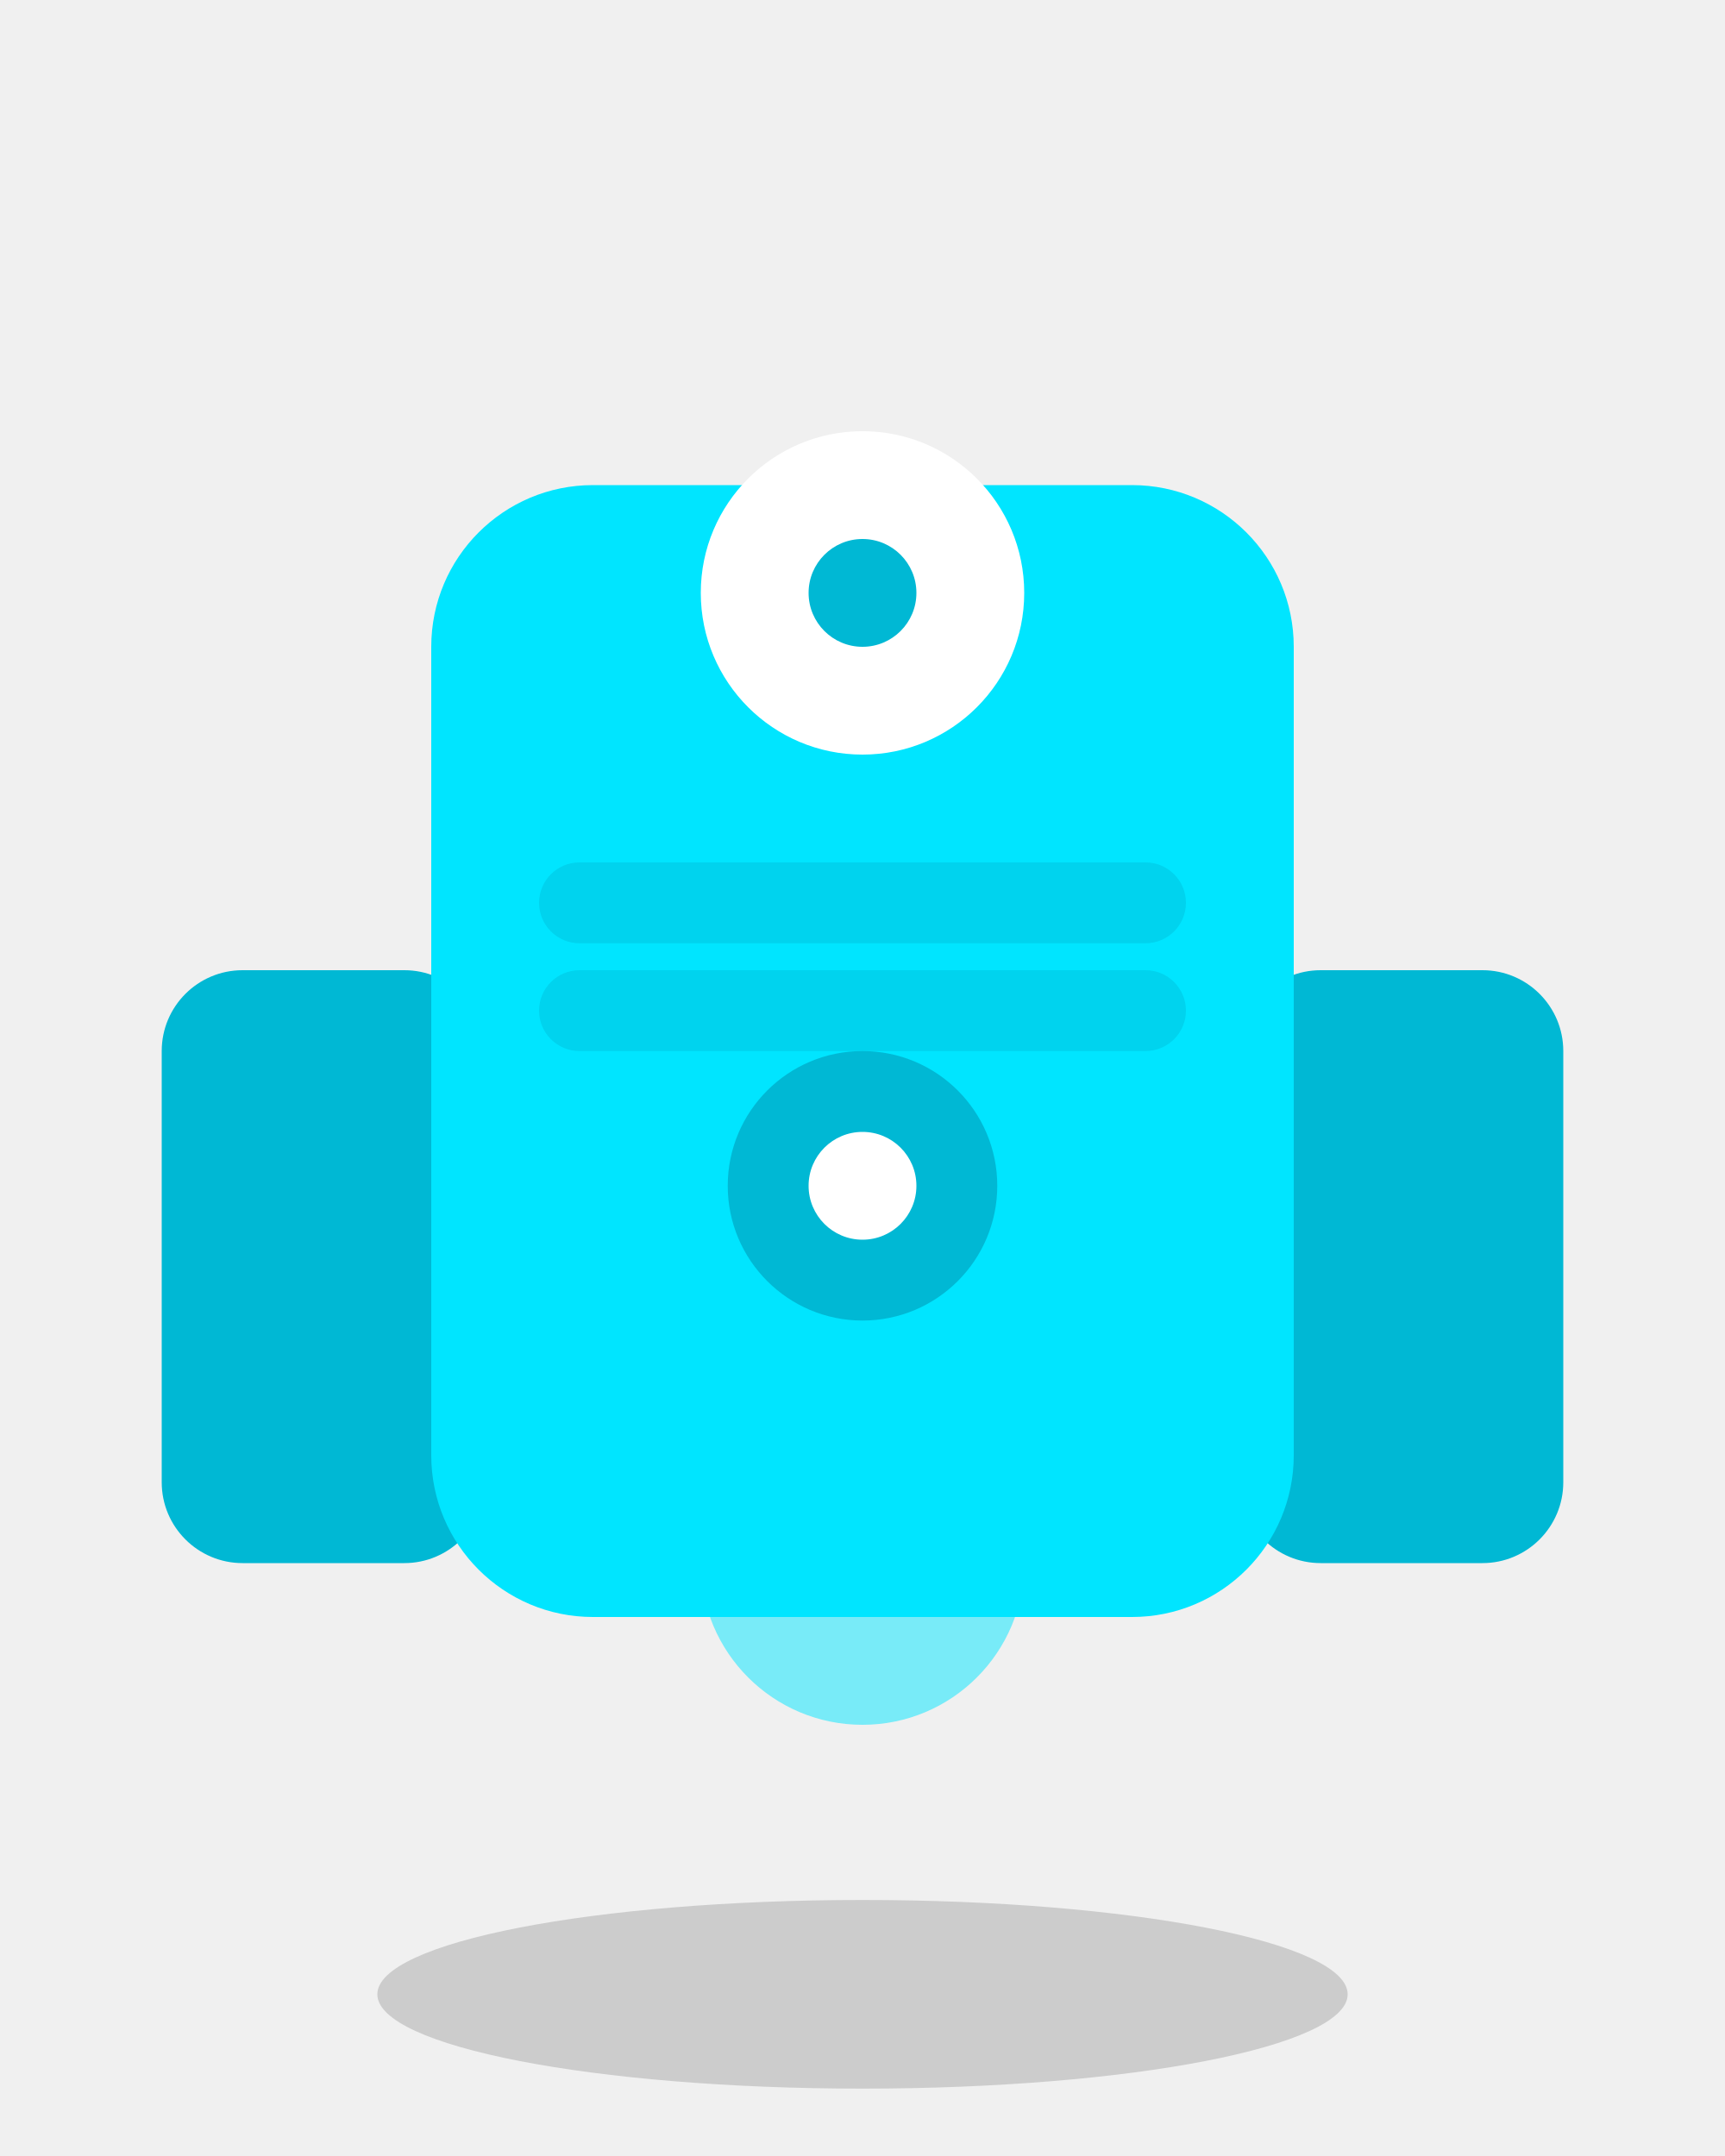
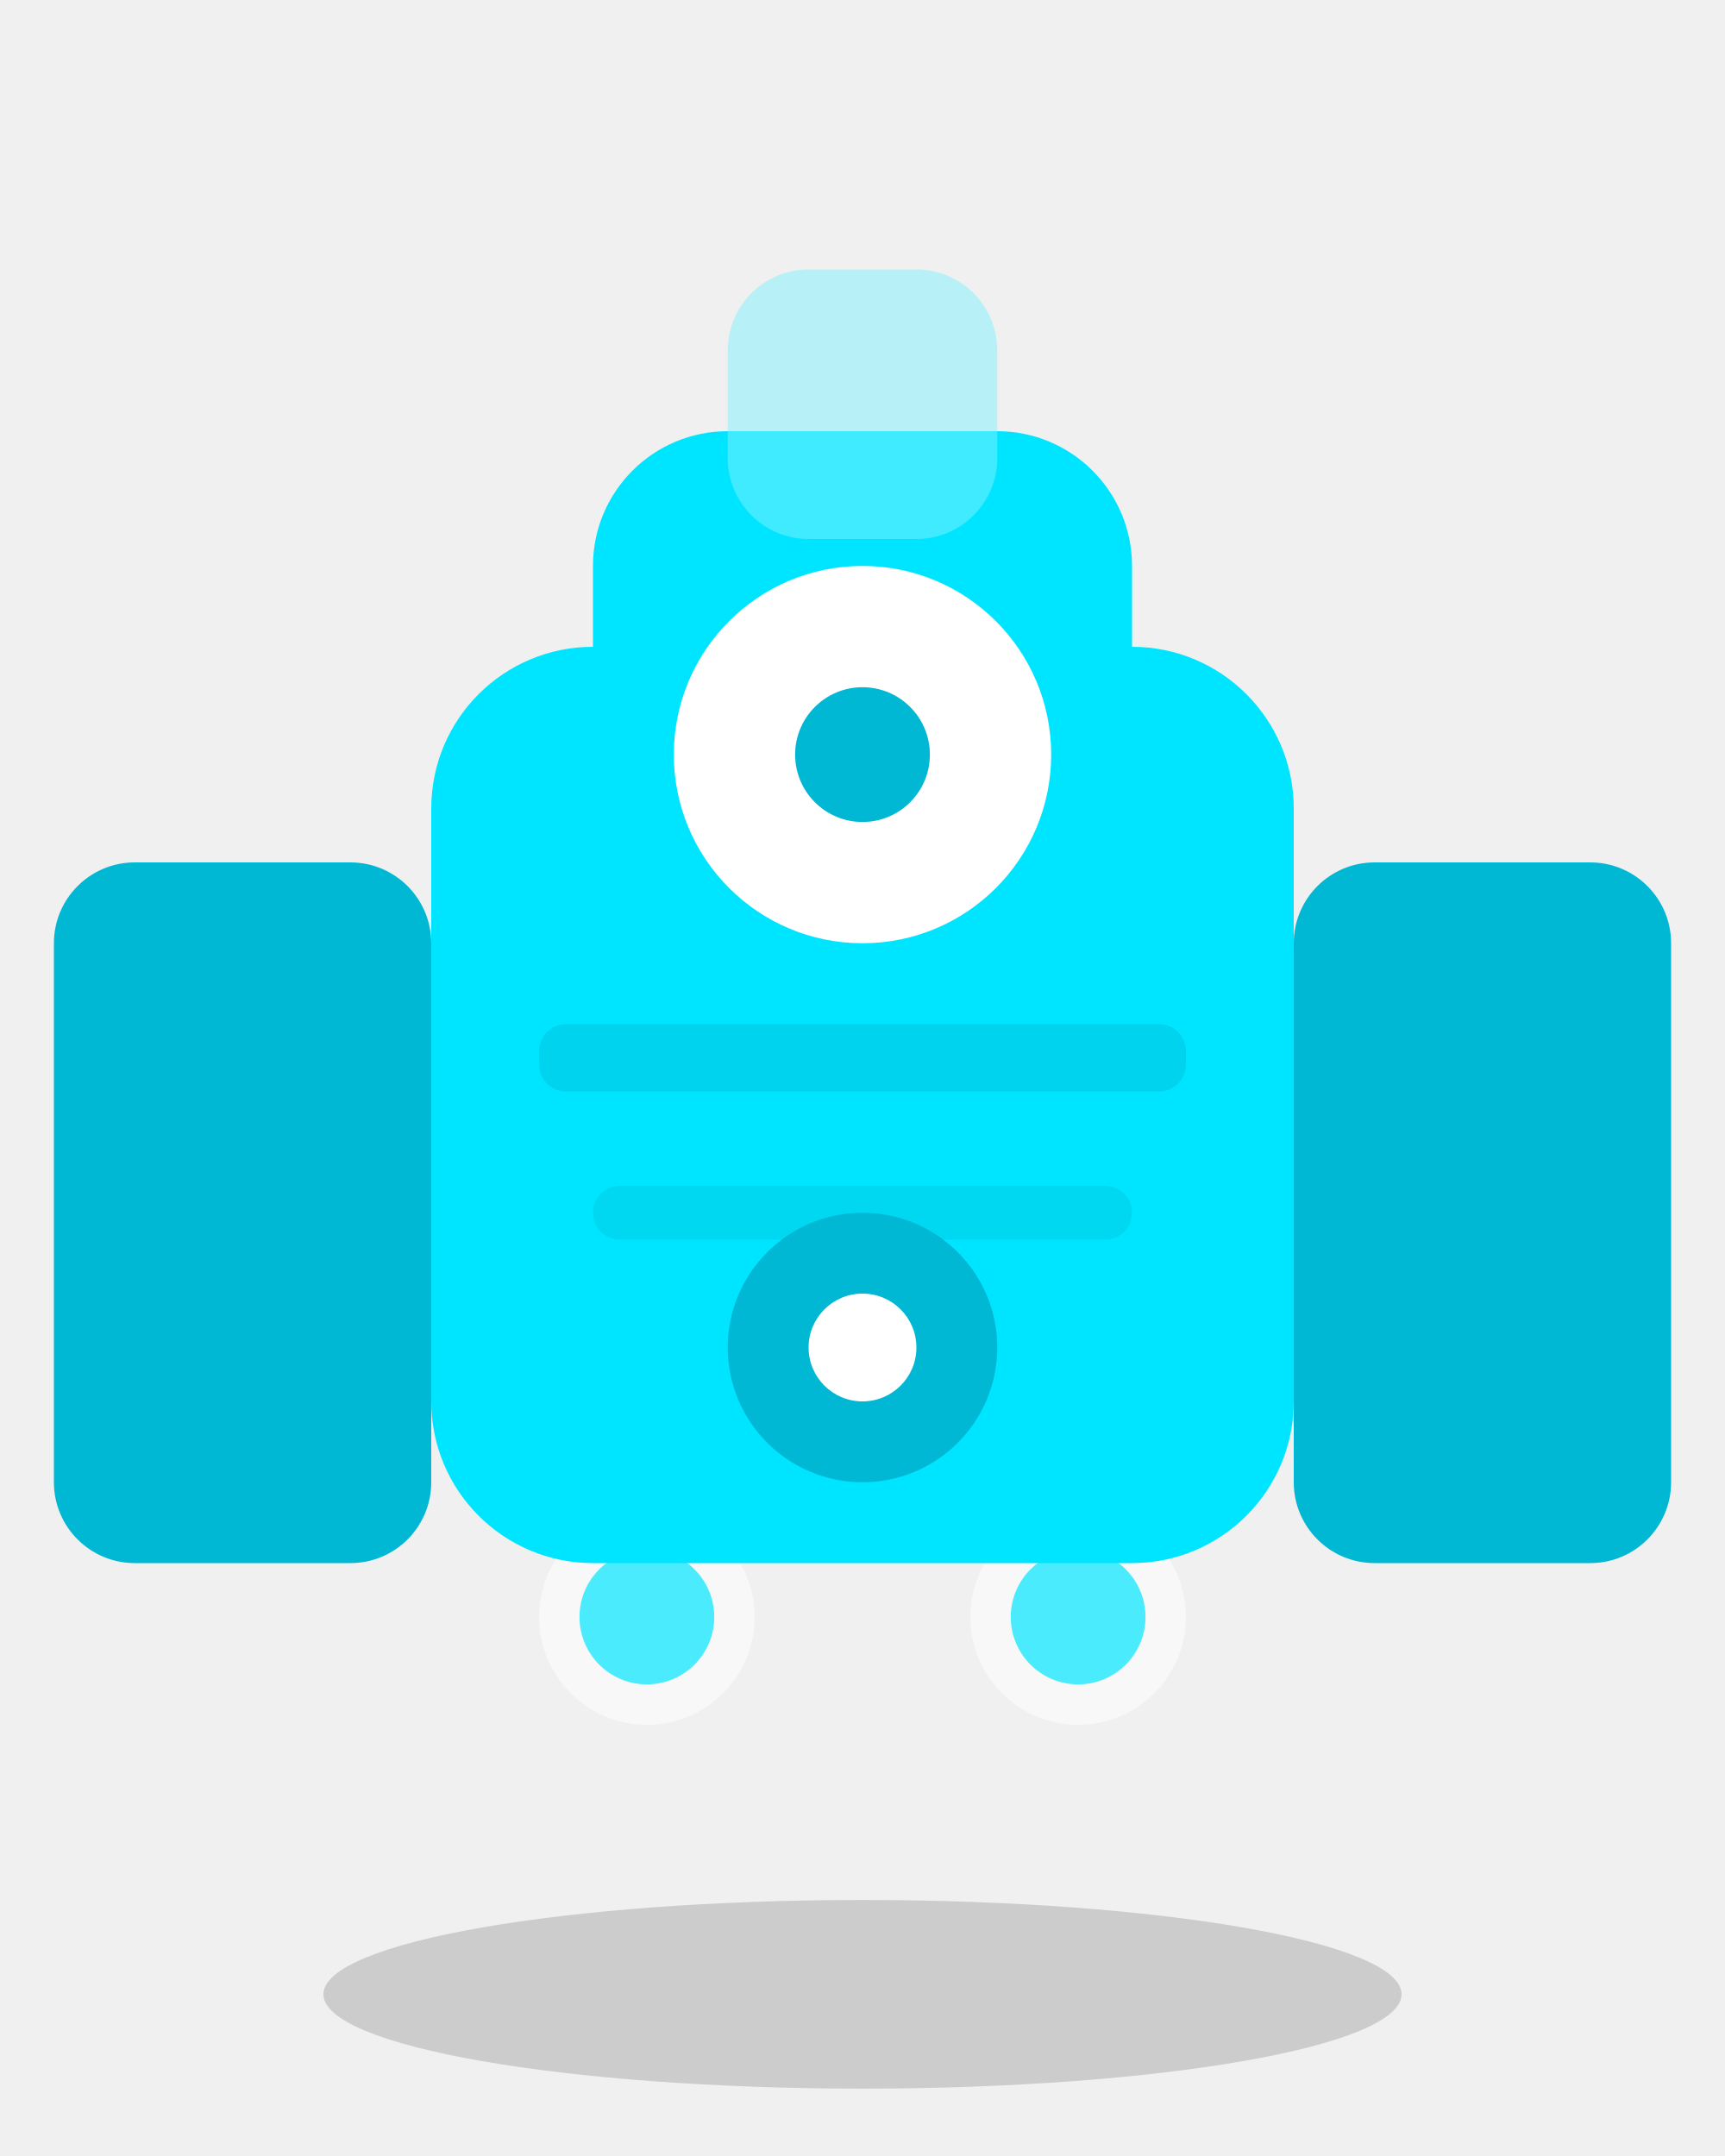
<svg xmlns="http://www.w3.org/2000/svg" width="64" height="80" viewBox="0 0 64 80" role="img">
-   <ellipse cx="32" cy="74" rx="18" ry="3.5" fill="#000000" opacity="0.15" />
-   <circle cx="32" cy="58" r="6" fill="#00E5FF" opacity="0.5" />
-   <rect x="6" y="36" width="12" height="22" rx="3" fill="#00B8D4" />
-   <rect x="46" y="36" width="12" height="22" rx="3" fill="#00B8D4" />
-   <rect x="16" y="18" width="32" height="42" rx="6" fill="#00E5FF" />
-   <rect x="20" y="32" width="24" height="3" rx="1.5" fill="#00B8D4" opacity="0.4" />
-   <rect x="20" y="36" width="24" height="3" rx="1.5" fill="#00B8D4" opacity="0.4" />
-   <circle cx="32" cy="22" r="6" fill="#FFFFFF" />
-   <circle cx="32" cy="22" r="2" fill="#00B8D4" />
-   <circle cx="32" cy="44" r="5" fill="#00B8D4" />
-   <circle cx="32" cy="44" r="2" fill="#FFFFFF" />
+   <ellipse cx="32" cy="74" rx="20" ry="3.5" fill="#000000" opacity="0.15" />
+   <circle cx="24" cy="60" r="4" fill="#FFFFFF" opacity="0.5" />
+   <circle cx="40" cy="60" r="4" fill="#FFFFFF" opacity="0.5" />
+   <circle cx="24" cy="60" r="2.5" fill="#00E5FF" opacity="0.7" />
+   <circle cx="40" cy="60" r="2.5" fill="#00E5FF" opacity="0.7" />
+   <rect x="2" y="32" width="14" height="26" rx="3" fill="#00B8D4" />
+   <rect x="48" y="32" width="14" height="26" rx="3" fill="#00B8D4" />
+   <rect x="16" y="24" width="32" height="34" rx="6" fill="#00E5FF" />
+   <rect x="22" y="16" width="20" height="18" rx="5" fill="#00E5FF" />
+   <rect x="27" y="10" width="10" height="10" rx="3" fill="#80F0FF" opacity="0.5" />
+   <rect x="20" y="38" width="24" height="2.5" rx="1" fill="#00B8D4" opacity="0.4" />
+   <rect x="22" y="44" width="20" height="2" rx="1" fill="#00B8D4" opacity="0.3" />
+   <circle cx="32" cy="28" r="7" fill="#FFFFFF" />
+   <circle cx="32" cy="28" r="2.5" fill="#00B8D4" />
+   <circle cx="32" cy="50" r="5" fill="#00B8D4" />
+   <circle cx="32" cy="50" r="2" fill="#FFFFFF" />
</svg>
